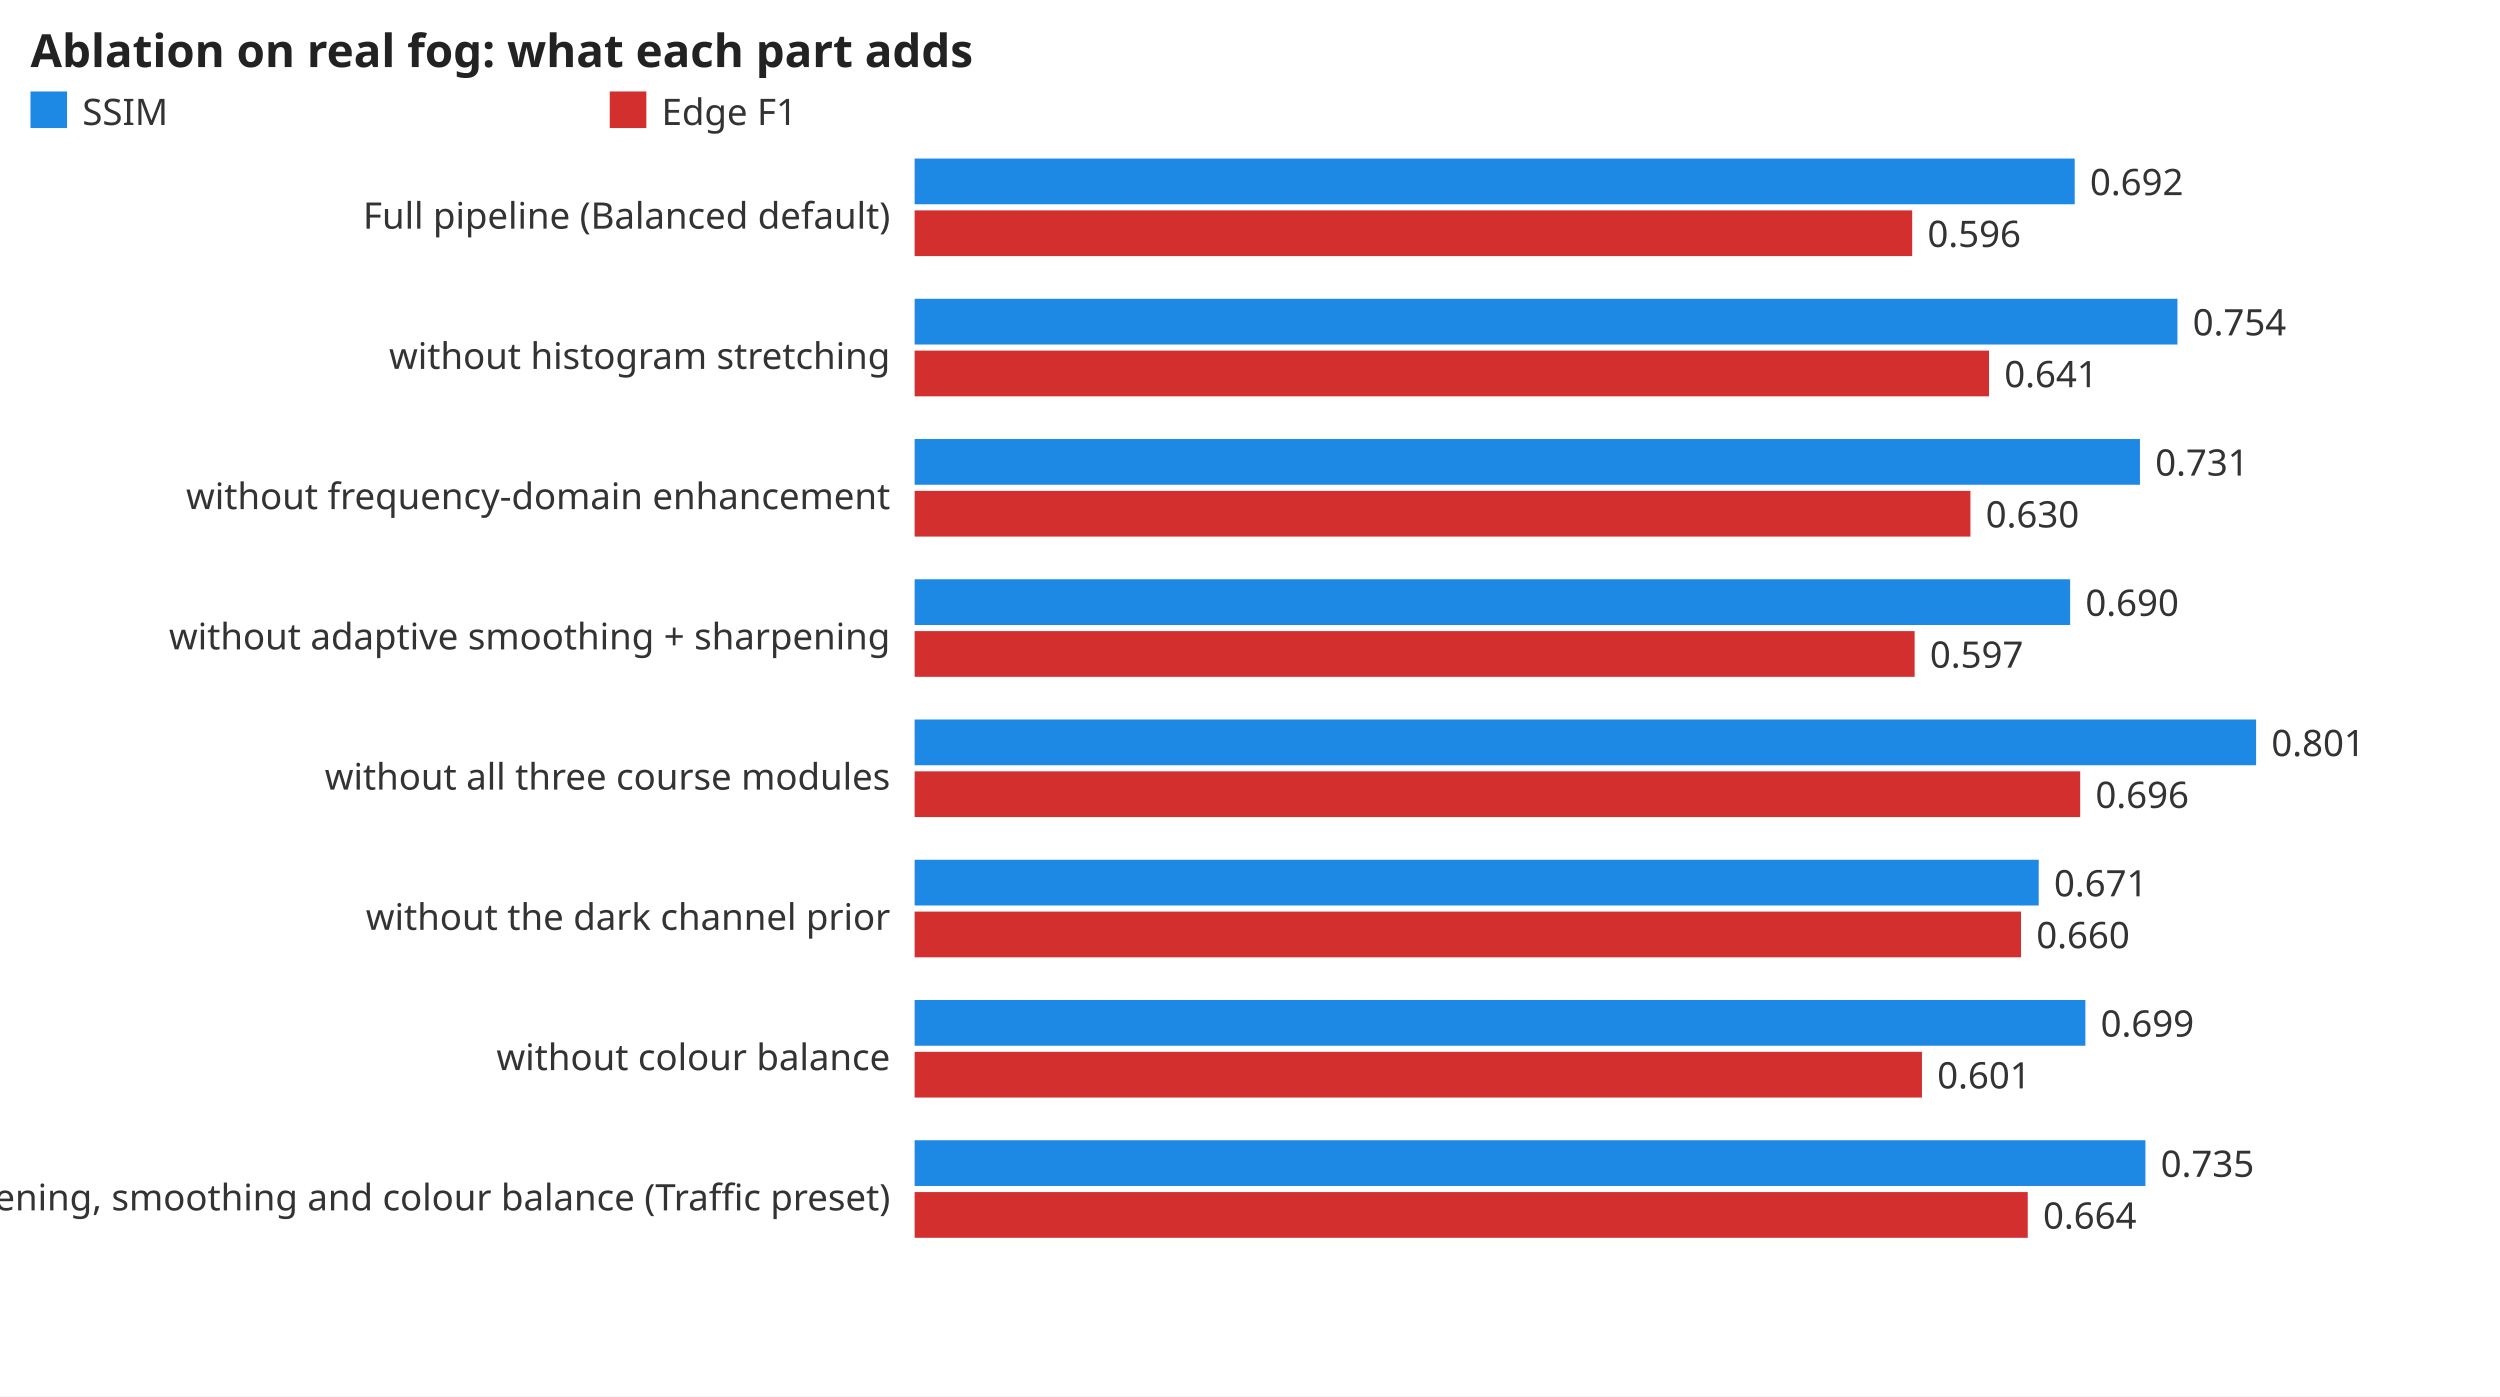
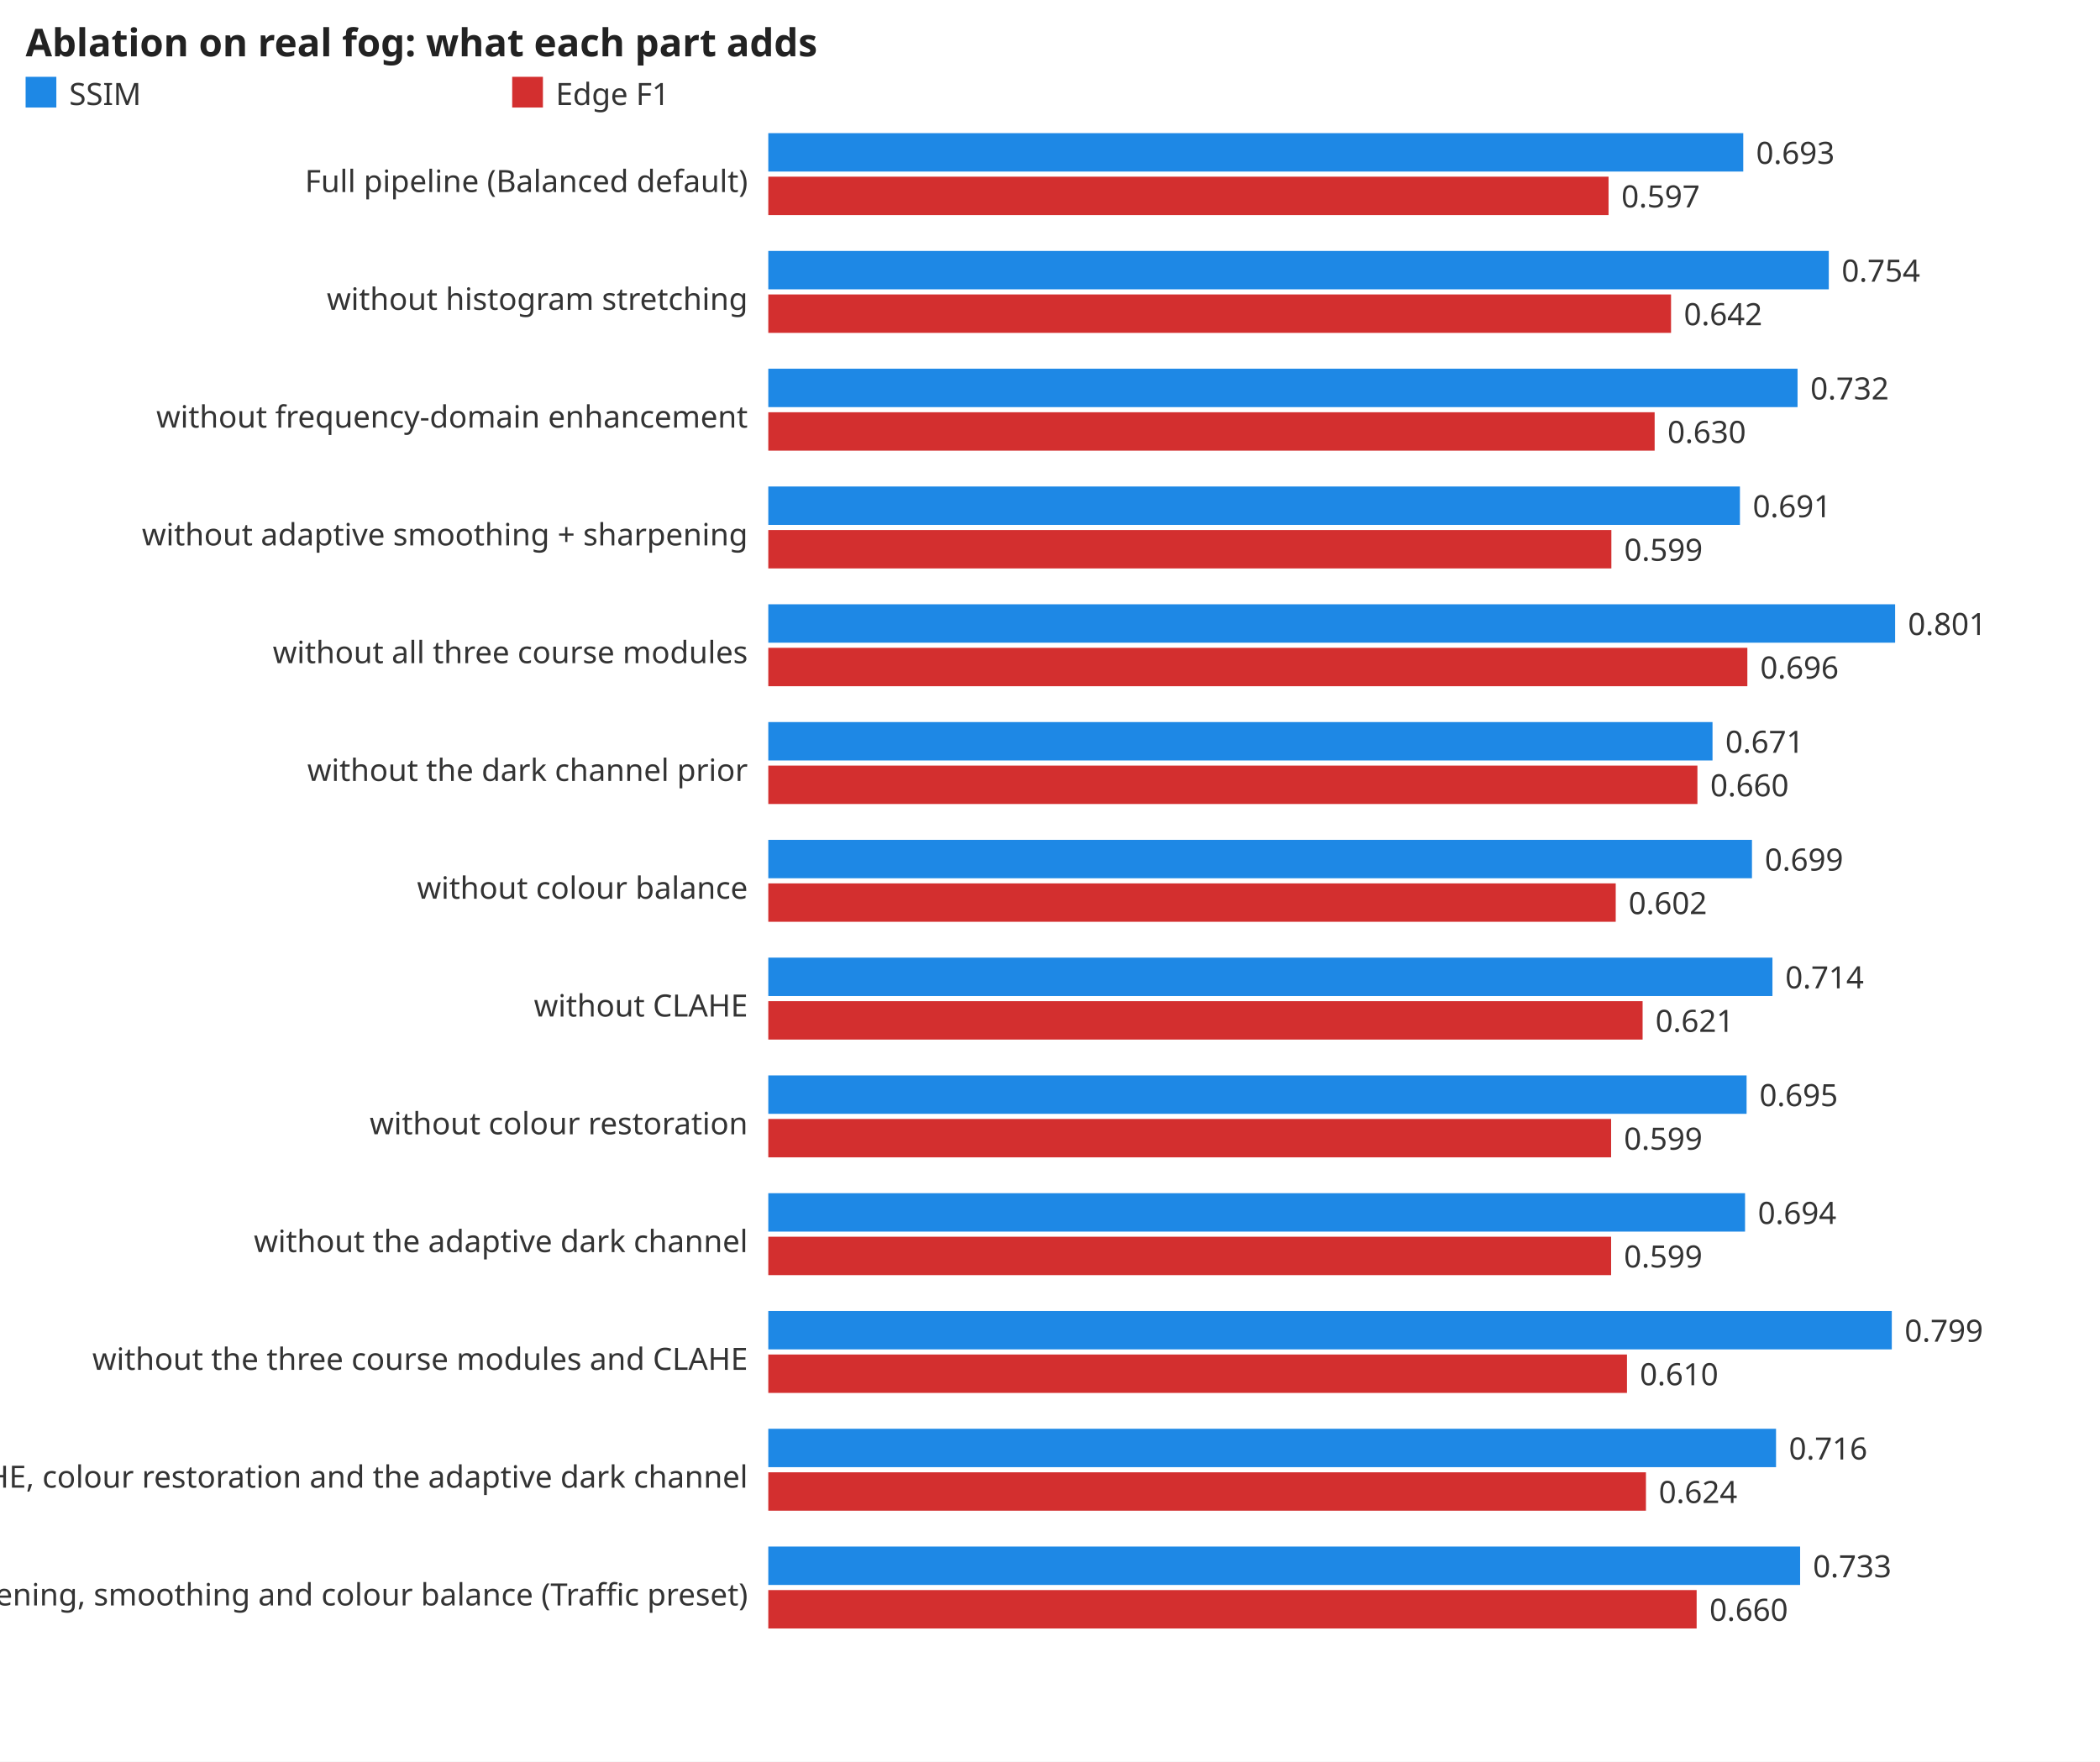
- <svg xmlns="http://www.w3.org/2000/svg" viewBox="0 0 820 458" font-family="sans-serif" font-size="12">
-   <rect width="820" height="458" fill="#ffffff" />
+ <svg xmlns="http://www.w3.org/2000/svg" viewBox="0 0 820 688" font-family="sans-serif" font-size="12">
+   <rect width="820" height="688" fill="#ffffff" />
  <text x="10" y="22" font-size="15" font-weight="bold" fill="#222">Ablation on real fog: what each part adds</text>
  <rect x="10" y="30" width="12" height="12" fill="#1e88e5" />
  <text x="27" y="41" fill="#333" transform="translate(0,0)">SSIM</text>
  <rect x="200" y="30" width="12" height="12" fill="#d32f2f" />
  <text x="27" y="41" fill="#333" transform="translate(190,0)">Edge F1</text>
  <text x="292" y="75" text-anchor="end" fill="#333">Full pipeline (Balanced default)</text>
-   <rect x="300" y="52" width="380.5" height="15" fill="#1e88e5" />
-   <text x="685.5" y="64" fill="#333">0.692</text>
-   <rect x="300" y="69" width="327.2" height="15" fill="#d32f2f" />
-   <text x="632.2" y="81" fill="#333">0.596</text>
+   <rect x="300" y="52" width="380.7" height="15" fill="#1e88e5" />
+   <text x="685.7" y="64" fill="#333">0.693</text>
+   <rect x="300" y="69" width="328.1" height="15" fill="#d32f2f" />
+   <text x="633.1" y="81" fill="#333">0.597</text>
  <text x="292" y="121" text-anchor="end" fill="#333">without histogram stretching</text>
-   <rect x="300" y="98" width="414.2" height="15" fill="#1e88e5" />
-   <text x="719.2" y="110" fill="#333">0.754</text>
-   <rect x="300" y="115" width="352.4" height="15" fill="#d32f2f" />
-   <text x="657.4" y="127" fill="#333">0.641</text>
+   <rect x="300" y="98" width="414.1" height="15" fill="#1e88e5" />
+   <text x="719.1" y="110" fill="#333">0.754</text>
+   <rect x="300" y="115" width="352.5" height="15" fill="#d32f2f" />
+   <text x="657.5" y="127" fill="#333">0.642</text>
  <text x="292" y="167" text-anchor="end" fill="#333">without frequency-domain enhancement</text>
  <rect x="300" y="144" width="401.9" height="15" fill="#1e88e5" />
-   <text x="706.9" y="156" fill="#333">0.731</text>
-   <rect x="300" y="161" width="346.3" height="15" fill="#d32f2f" />
-   <text x="651.3" y="173" fill="#333">0.630</text>
+   <text x="706.9" y="156" fill="#333">0.732</text>
+   <rect x="300" y="161" width="346.1" height="15" fill="#d32f2f" />
+   <text x="651.1" y="173" fill="#333">0.630</text>
  <text x="292" y="213" text-anchor="end" fill="#333">without adaptive smoothing + sharpening</text>
-   <rect x="300" y="190" width="379.0" height="15" fill="#1e88e5" />
-   <text x="684.0" y="202" fill="#333">0.690</text>
-   <rect x="300" y="207" width="328.0" height="15" fill="#d32f2f" />
-   <text x="633.0" y="219" fill="#333">0.597</text>
+   <rect x="300" y="190" width="379.4" height="15" fill="#1e88e5" />
+   <text x="684.4" y="202" fill="#333">0.691</text>
+   <rect x="300" y="207" width="329.2" height="15" fill="#d32f2f" />
+   <text x="634.2" y="219" fill="#333">0.599</text>
  <text x="292" y="259" text-anchor="end" fill="#333">without all three course modules</text>
  <rect x="300" y="236" width="440.0" height="15" fill="#1e88e5" />
  <text x="745.0" y="248" fill="#333">0.801</text>
  <rect x="300" y="253" width="382.3" height="15" fill="#d32f2f" />
  <text x="687.3" y="265" fill="#333">0.696</text>
  <text x="292" y="305" text-anchor="end" fill="#333">without the dark channel prior</text>
  <rect x="300" y="282" width="368.7" height="15" fill="#1e88e5" />
  <text x="673.7" y="294" fill="#333">0.671</text>
-   <rect x="300" y="299" width="362.9" height="15" fill="#d32f2f" />
-   <text x="667.9" y="311" fill="#333">0.660</text>
+   <rect x="300" y="299" width="362.8" height="15" fill="#d32f2f" />
+   <text x="667.8" y="311" fill="#333">0.660</text>
  <text x="292" y="351" text-anchor="end" fill="#333">without colour balance</text>
-   <rect x="300" y="328" width="384.0" height="15" fill="#1e88e5" />
-   <text x="689.0" y="340" fill="#333">0.699</text>
-   <rect x="300" y="345" width="330.4" height="15" fill="#d32f2f" />
-   <text x="635.4" y="357" fill="#333">0.601</text>
-   <text x="292" y="397" text-anchor="end" fill="#333">without frequency, sharpening, smoothing and colour balance (Traffic preset)</text>
-   <rect x="300" y="374" width="403.7" height="15" fill="#1e88e5" />
-   <text x="708.7" y="386" fill="#333">0.735</text>
-   <rect x="300" y="391" width="365.1" height="15" fill="#d32f2f" />
-   <text x="670.1" y="403" fill="#333">0.664</text>
+   <rect x="300" y="328" width="384.1" height="15" fill="#1e88e5" />
+   <text x="689.1" y="340" fill="#333">0.699</text>
+   <rect x="300" y="345" width="330.9" height="15" fill="#d32f2f" />
+   <text x="635.9" y="357" fill="#333">0.602</text>
+   <text x="292" y="397" text-anchor="end" fill="#333">without CLAHE</text>
+   <rect x="300" y="374" width="392.1" height="15" fill="#1e88e5" />
+   <text x="697.1" y="386" fill="#333">0.714</text>
+   <rect x="300" y="391" width="341.4" height="15" fill="#d32f2f" />
+   <text x="646.4" y="403" fill="#333">0.621</text>
+   <text x="292" y="443" text-anchor="end" fill="#333">without colour restoration</text>
+   <rect x="300" y="420" width="382.0" height="15" fill="#1e88e5" />
+   <text x="687.0" y="432" fill="#333">0.695</text>
+   <rect x="300" y="437" width="329.1" height="15" fill="#d32f2f" />
+   <text x="634.1" y="449" fill="#333">0.599</text>
+   <text x="292" y="489" text-anchor="end" fill="#333">without the adaptive dark channel</text>
+   <rect x="300" y="466" width="381.4" height="15" fill="#1e88e5" />
+   <text x="686.4" y="478" fill="#333">0.694</text>
+   <rect x="300" y="483" width="329.1" height="15" fill="#d32f2f" />
+   <text x="634.1" y="495" fill="#333">0.599</text>
+   <text x="292" y="535" text-anchor="end" fill="#333">without the three course modules and CLAHE</text>
+   <rect x="300" y="512" width="438.7" height="15" fill="#1e88e5" />
+   <text x="743.7" y="524" fill="#333">0.799</text>
+   <rect x="300" y="529" width="335.3" height="15" fill="#d32f2f" />
+   <text x="640.3" y="541" fill="#333">0.610</text>
+   <text x="292" y="581" text-anchor="end" fill="#333">without CLAHE, colour restoration and the adaptive dark channel</text>
+   <rect x="300" y="558" width="393.5" height="15" fill="#1e88e5" />
+   <text x="698.5" y="570" fill="#333">0.716</text>
+   <rect x="300" y="575" width="342.7" height="15" fill="#d32f2f" />
+   <text x="647.7" y="587" fill="#333">0.624</text>
+   <text x="292" y="627" text-anchor="end" fill="#333">without frequency, sharpening, smoothing and colour balance (Traffic preset)</text>
+   <rect x="300" y="604" width="402.9" height="15" fill="#1e88e5" />
+   <text x="707.9" y="616" fill="#333">0.733</text>
+   <rect x="300" y="621" width="362.5" height="15" fill="#d32f2f" />
+   <text x="667.5" y="633" fill="#333">0.660</text>
</svg>
